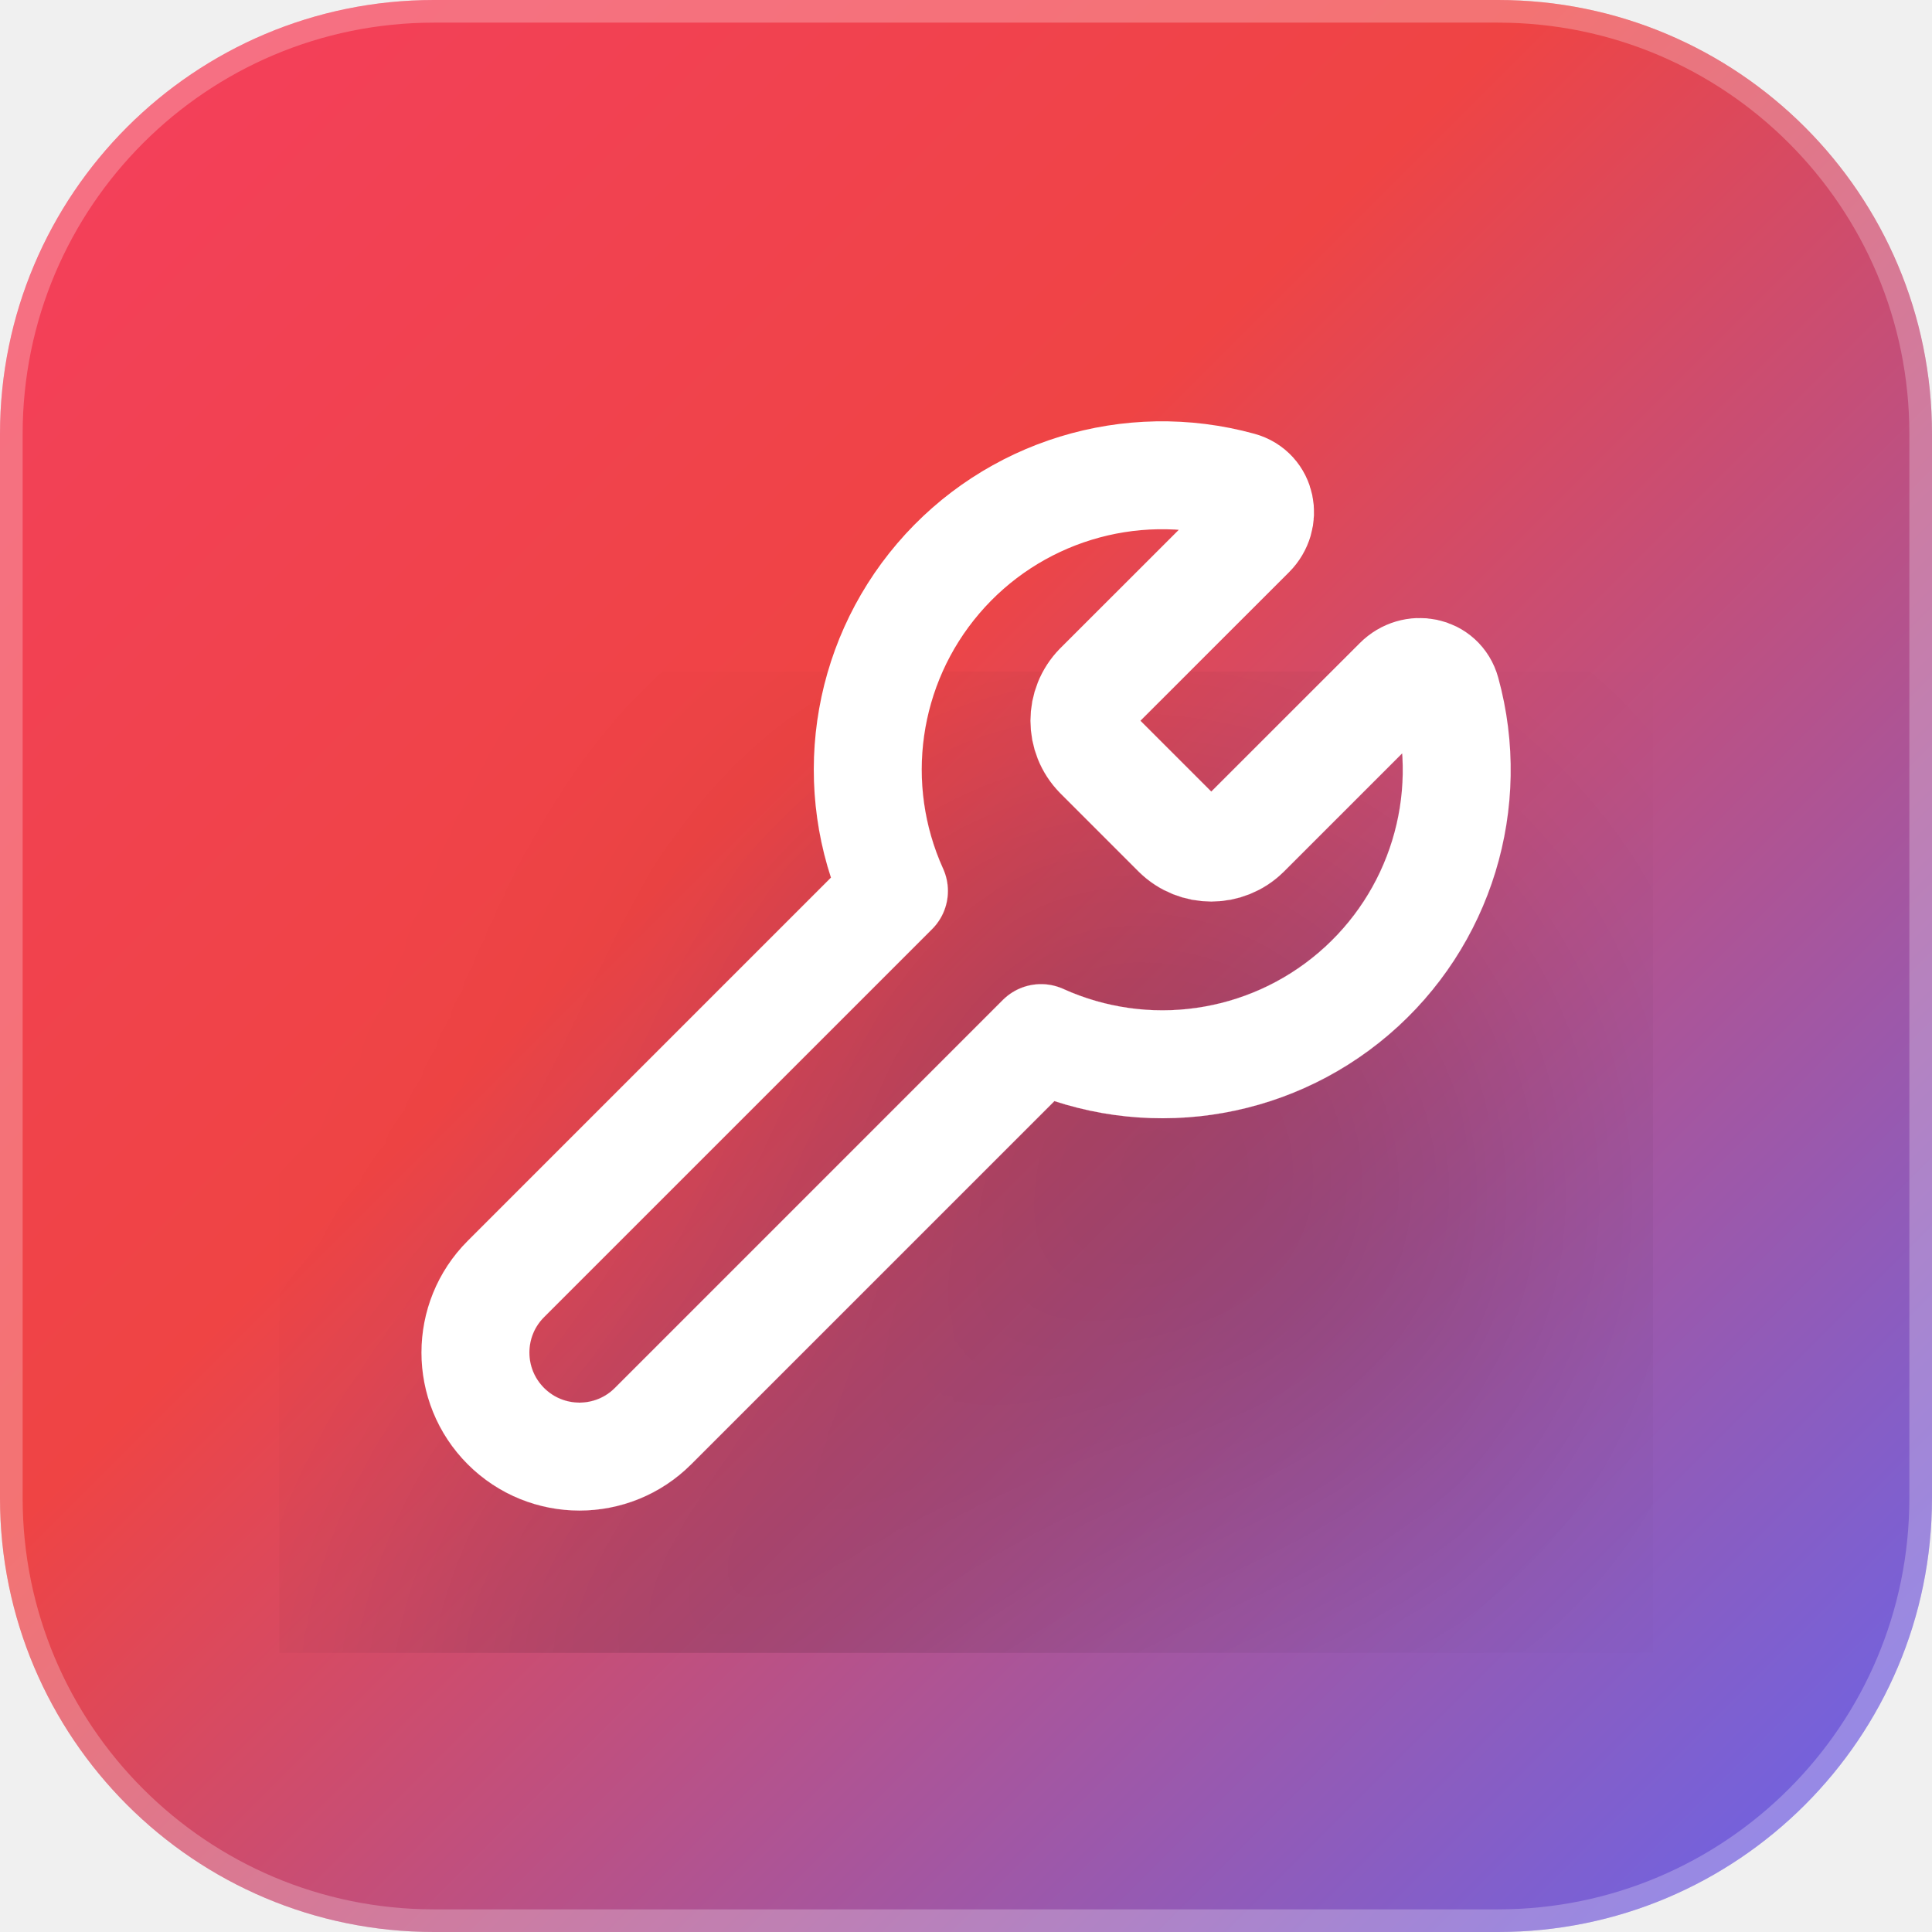
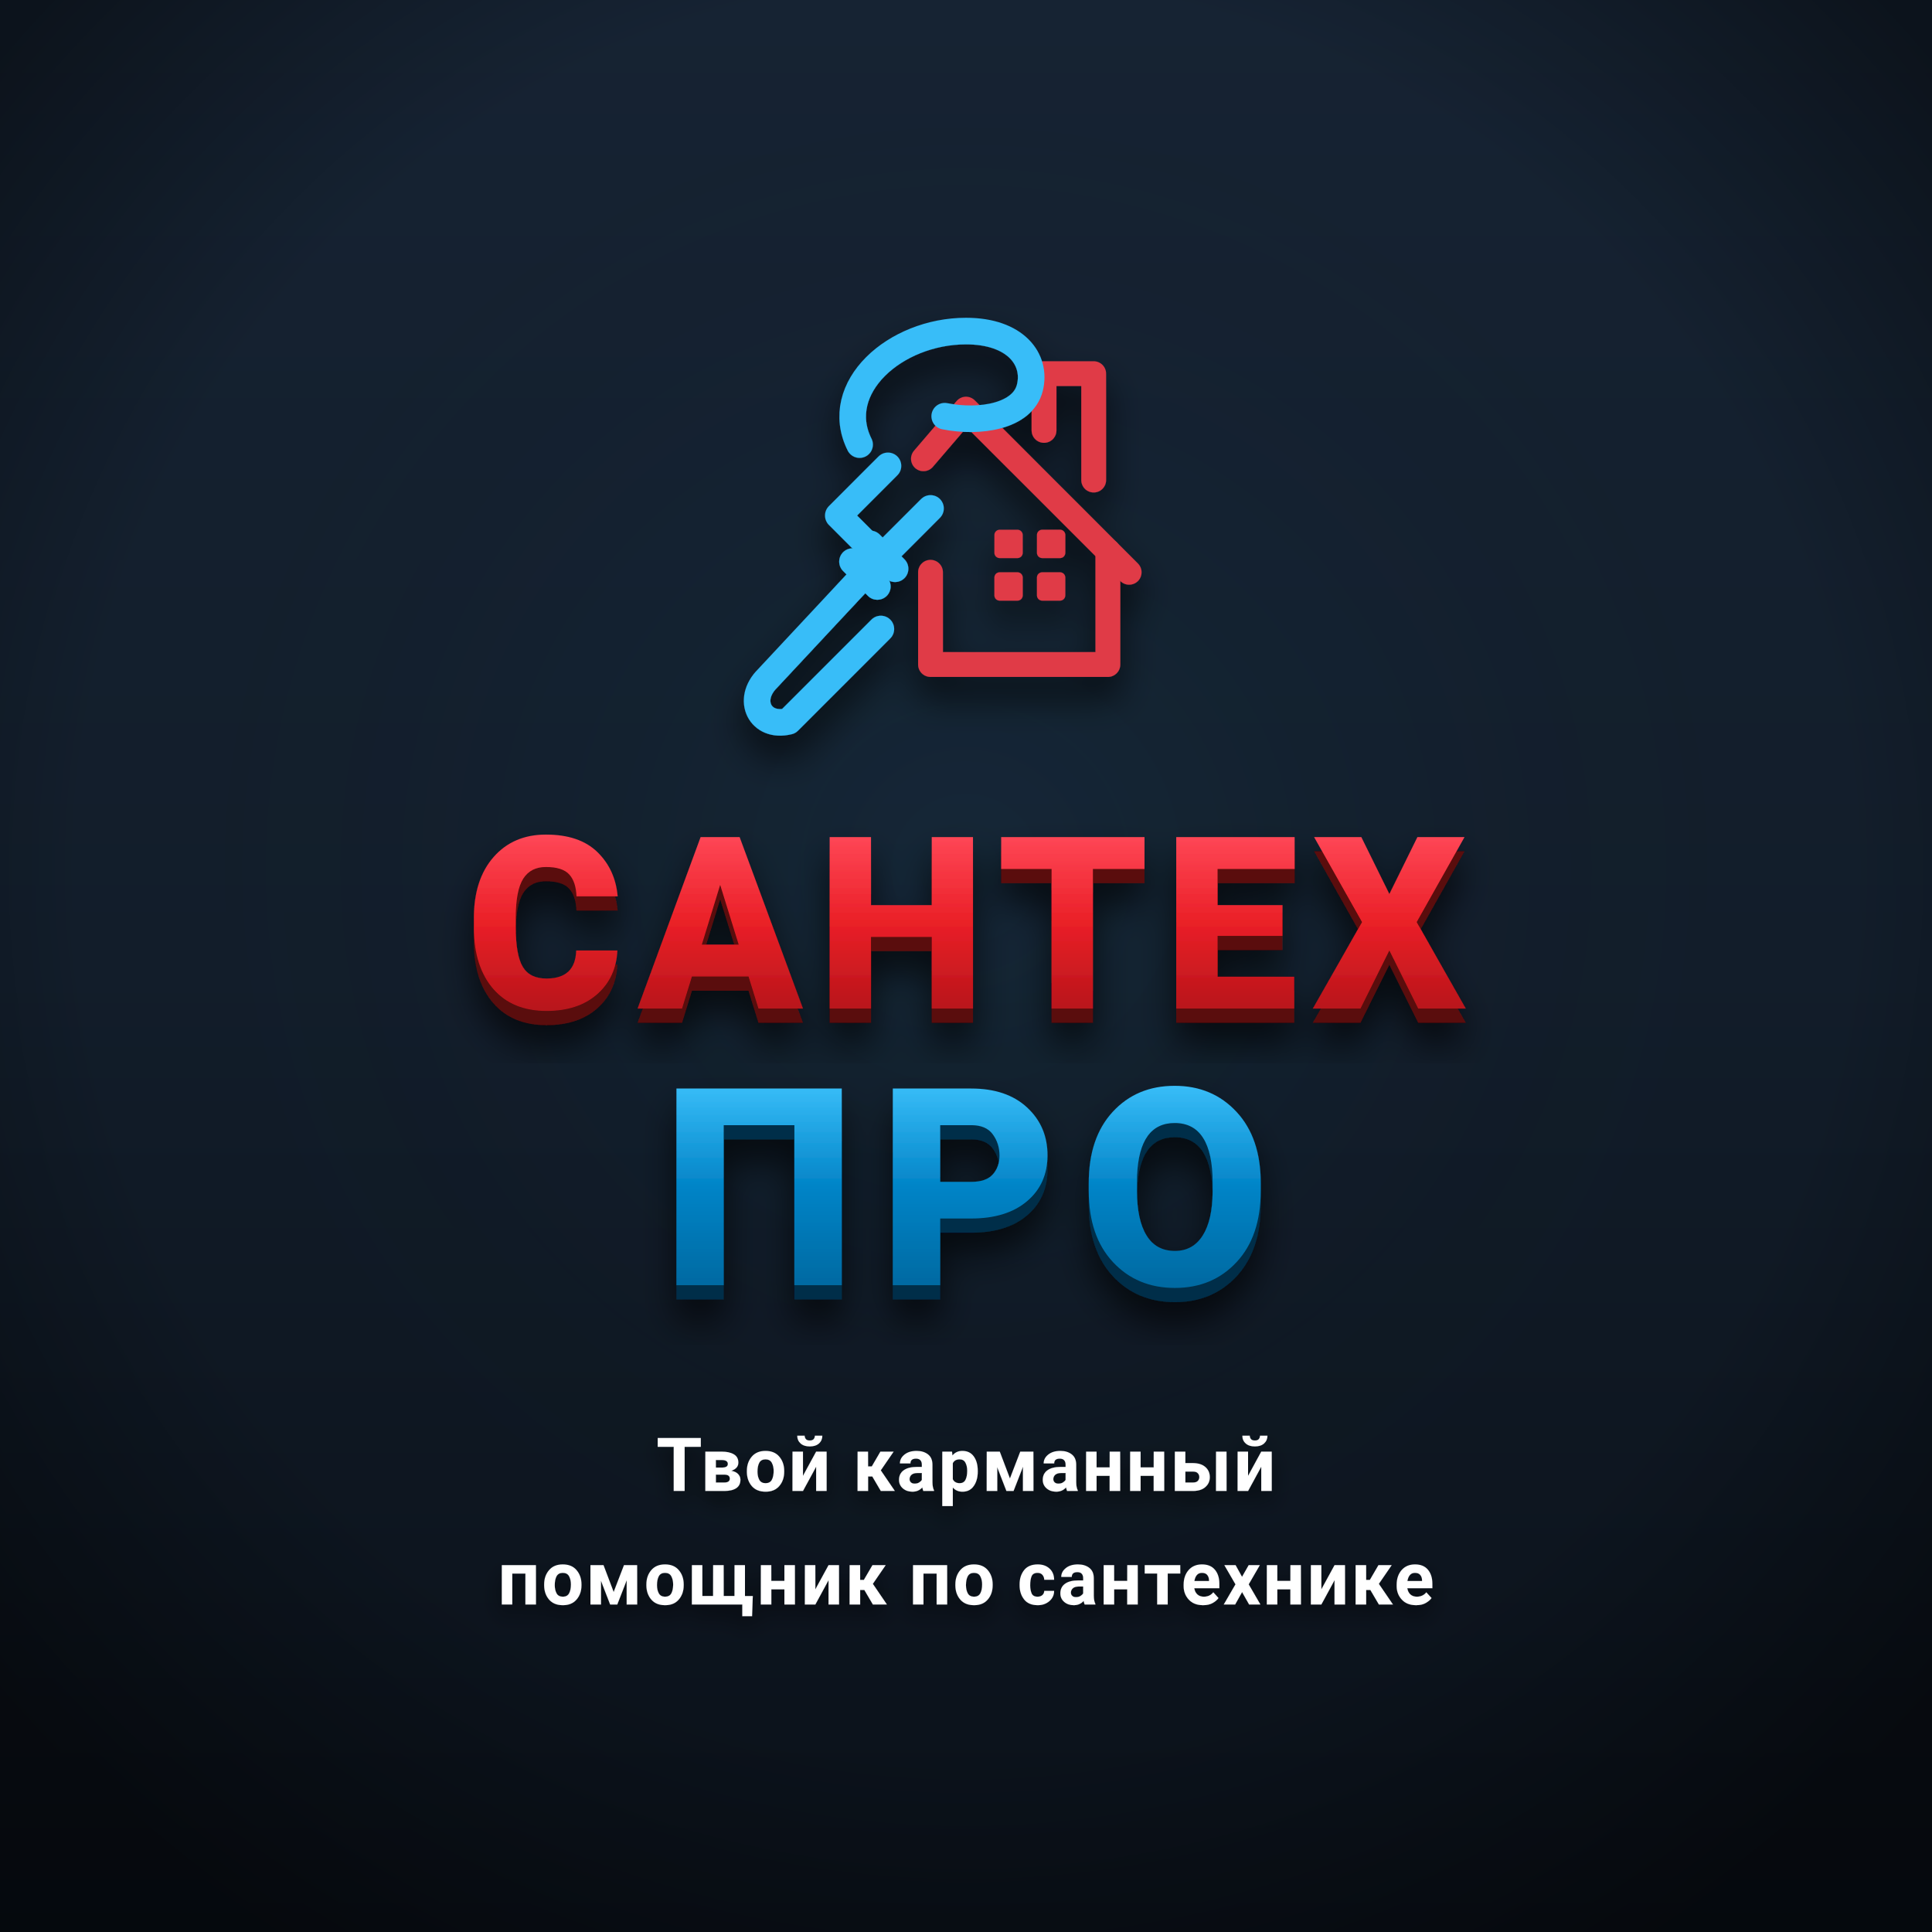
<svg xmlns="http://www.w3.org/2000/svg" viewBox="0 0 512 512" width="512" height="512">
  <defs>
-     <linearGradient id="brandGrad" x1="0%" y1="0%" x2="100%" y2="100%">
-       <stop offset="0%" stop-color="#f43f5e" />
-       <stop offset="40%" stop-color="#ef4444" />
-       <stop offset="100%" stop-color="#6366f1" />
+     <linearGradient id="bgGrad" x1="0%" y1="0%" x2="0%" y2="100%">
+       <stop offset="0%" stop-color="#162333" />
+       <stop offset="50%" stop-color="#121d2a" />
+       <stop offset="100%" stop-color="#0a1018" />
    </linearGradient>
-     <filter id="wrenchGlow" x="-20%" y="-20%" width="140%" height="140%">
-       <feDropShadow dx="0" dy="8" stdDeviation="10" flood-color="#000000" flood-opacity="0.35" />
+     <linearGradient id="red3D" x1="0%" y1="0%" x2="0%" y2="100%">
+       <stop offset="0%" stop-color="#ff4757" />
+       <stop offset="50%" stop-color="#ea2027" />
+       <stop offset="100%" stop-color="#b7151b" />
+     </linearGradient>
+     <linearGradient id="blue3D" x1="0%" y1="0%" x2="0%" y2="100%">
+       <stop offset="0%" stop-color="#38bdf8" />
+       <stop offset="50%" stop-color="#0284c7" />
+       <stop offset="100%" stop-color="#0369a1" />
+     </linearGradient>
+     <filter id="drop3D" x="-20%" y="-20%" width="140%" height="140%">
+       <feDropShadow dx="0" dy="6" stdDeviation="5" flood-color="#000000" flood-opacity="0.65" />
+     </filter>
+     <filter id="subtleGlow" x="-20%" y="-20%" width="140%" height="140%">
+       <feDropShadow dx="0" dy="3" stdDeviation="3" flood-color="#000000" flood-opacity="0.5" />
    </filter>
  </defs>
-   <rect width="512" height="512" rx="115" ry="115" fill="url(#brandGrad)" />
-   <rect x="3" y="3" width="506" height="506" rx="112" ry="112" fill="none" stroke="#ffffff" stroke-opacity="0.25" stroke-width="6" />
-   <g transform="translate(100, 100) scale(13)" filter="url(#wrenchGlow)">
-     <path d="M14.7 6.3a1 1 0 0 0 0 1.4l1.6 1.6a1 1 0 0 0 1.4 0l3.106-3.105c.32-.322.863-.22.983.218a6 6 0 0 1-8.259 7.057l-7.91 7.91a1 1 0 0 1-2.999-3l7.91-7.91a6 6 0 0 1 7.057-8.259c.438.12.54.662.219.984z" fill="none" stroke="#ffffff" stroke-width="2.2" stroke-linecap="round" stroke-linejoin="round" />
+   <rect width="512" height="512" fill="url(#bgGrad)" />
+   <radialGradient id="vignette" cx="50%" cy="45%" r="65%">
+     <stop offset="0%" stop-color="#38bdf8" stop-opacity="0.06" />
+     <stop offset="70%" stop-color="#000000" stop-opacity="0" />
+     <stop offset="100%" stop-color="#000000" stop-opacity="0.45" />
+   </radialGradient>
+   <rect width="512" height="512" fill="url(#vignette)" />
+   <g transform="translate(256, 256) scale(0.94) translate(-256, -256)">
+     <g transform="translate(256, 125)" filter="url(#drop3D)">
+       <g stroke="#e03b47" stroke-width="7" stroke-linecap="round" stroke-linejoin="round" fill="none">
+         <path d="M 22 -20 L 22 -36 L 36 -36 L 36 -6" />
+         <path d="M -12 -12 L 0 -26 L 46 20" />
+         <path d="M 40 14 L 40 46 L -10 46 L -10 20" />
+       </g>
+       <g fill="#e03b47">
+         <rect x="8" y="8" width="8" height="8" rx="1.5" />
+         <rect x="20" y="8" width="8" height="8" rx="1.5" />
+         <rect x="8" y="20" width="8" height="8" rx="1.5" />
+         <rect x="20" y="20" width="8" height="8" rx="1.5" />
+       </g>
+       <g stroke="#38bdf8" stroke-width="7.5" stroke-linecap="round" stroke-linejoin="round" fill="none">
+         <path d="M -30 -16 C -38 -32 -20 -48 0 -48 C 14 -48 20 -40 18 -32 C 16 -24 4 -22 -6 -24" />
+         <path d="M -22 -10 L -36 4 L -24 16 L -10 2" />
+         <path d="M -27 12 L -20 19" />
+         <path d="M -32 17 L -25 24" />
+         <path d="M -28 20 L -56 50 C -62 56 -58 64 -50 62 L -24 36" />
+       </g>
+     </g>
+     <g filter="url(#drop3D)">
+       <text x="256" y="272" text-anchor="middle" font-family="-apple-system, BlinkMacSystemFont, 'Segoe UI', Roboto, 'Montserrat', Arial Black, sans-serif" font-weight="900" font-size="68" letter-spacing="4" fill="#5a0b0d">САНТЕХ</text>
+       <text x="256" y="268" text-anchor="middle" font-family="-apple-system, BlinkMacSystemFont, 'Segoe UI', Roboto, 'Montserrat', Arial Black, sans-serif" font-weight="900" font-size="68" letter-spacing="4" fill="url(#red3D)">САНТЕХ</text>
+     </g>
+     <g filter="url(#drop3D)">
+       <text x="256" y="350" text-anchor="middle" font-family="-apple-system, BlinkMacSystemFont, 'Segoe UI', Roboto, 'Montserrat', Arial Black, sans-serif" font-weight="900" font-size="78" letter-spacing="6" fill="#042f48">ПРО</text>
+       <text x="256" y="346" text-anchor="middle" font-family="-apple-system, BlinkMacSystemFont, 'Segoe UI', Roboto, 'Montserrat', Arial Black, sans-serif" font-weight="900" font-size="78" letter-spacing="6" fill="url(#blue3D)">ПРО</text>
+     </g>
+     <g filter="url(#subtleGlow)">
+       <text x="256" y="404" text-anchor="middle" font-family="-apple-system, BlinkMacSystemFont, 'Segoe UI', Roboto, Arial, sans-serif" font-weight="600" font-size="21" letter-spacing="0.5" fill="#ffffff">Твой карманный</text>
+       <text x="256" y="436" text-anchor="middle" font-family="-apple-system, BlinkMacSystemFont, 'Segoe UI', Roboto, Arial, sans-serif" font-weight="600" font-size="21" letter-spacing="0.5" fill="#ffffff">помощник по сантехнике</text>
+     </g>
  </g>
</svg>
